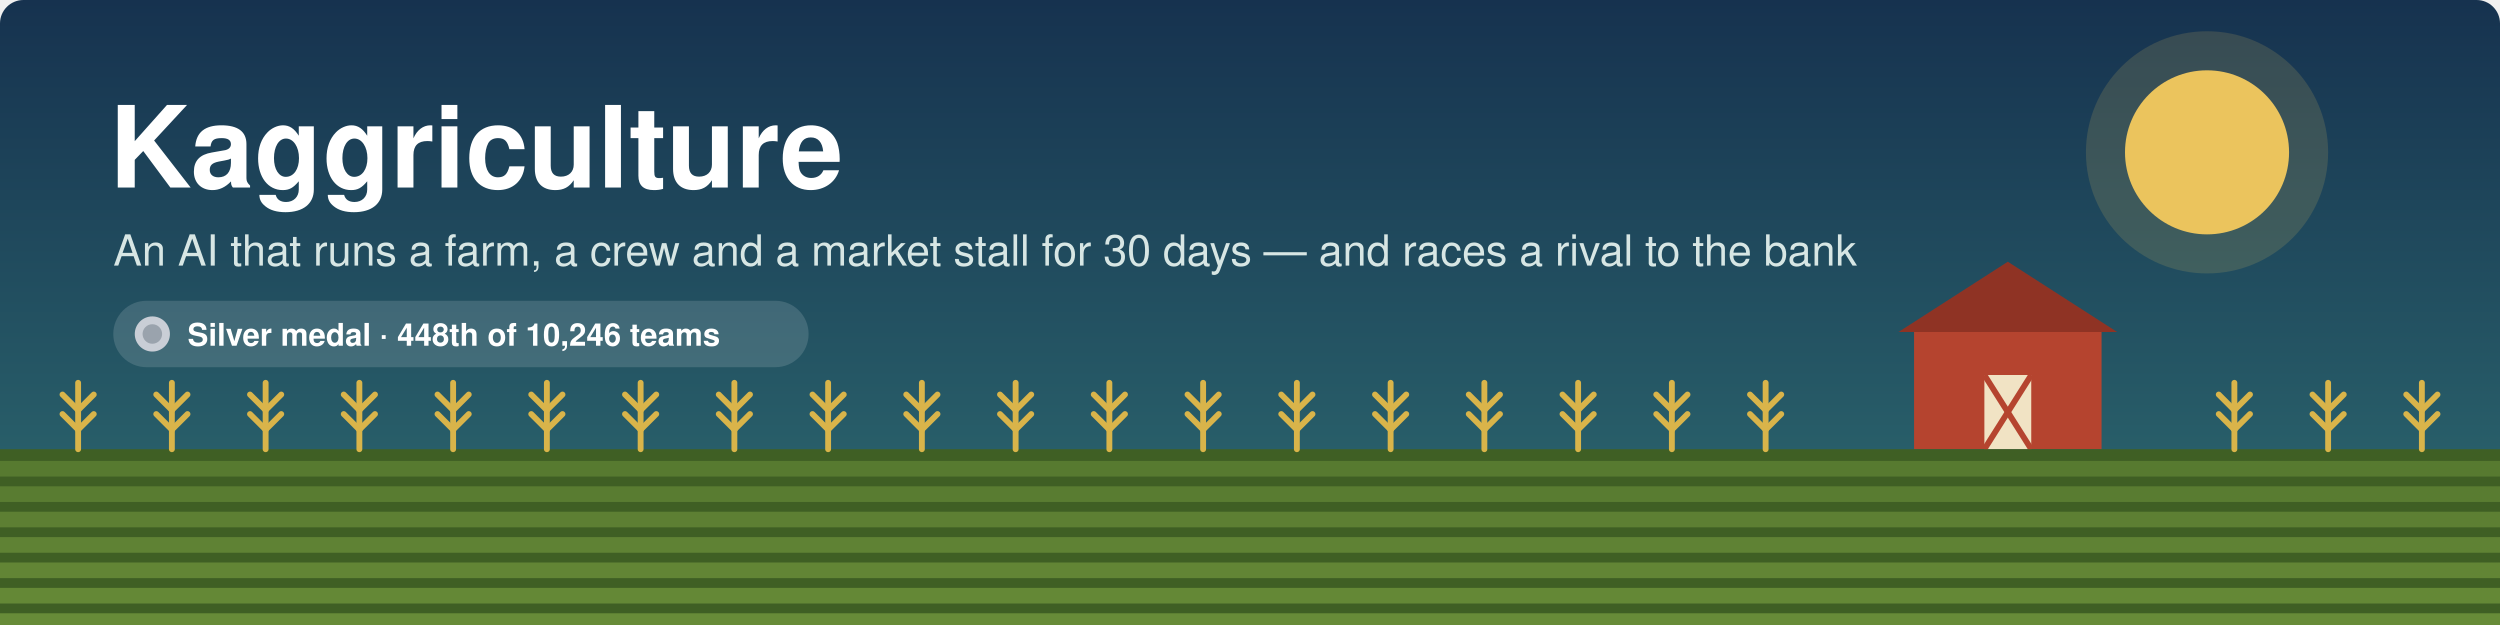
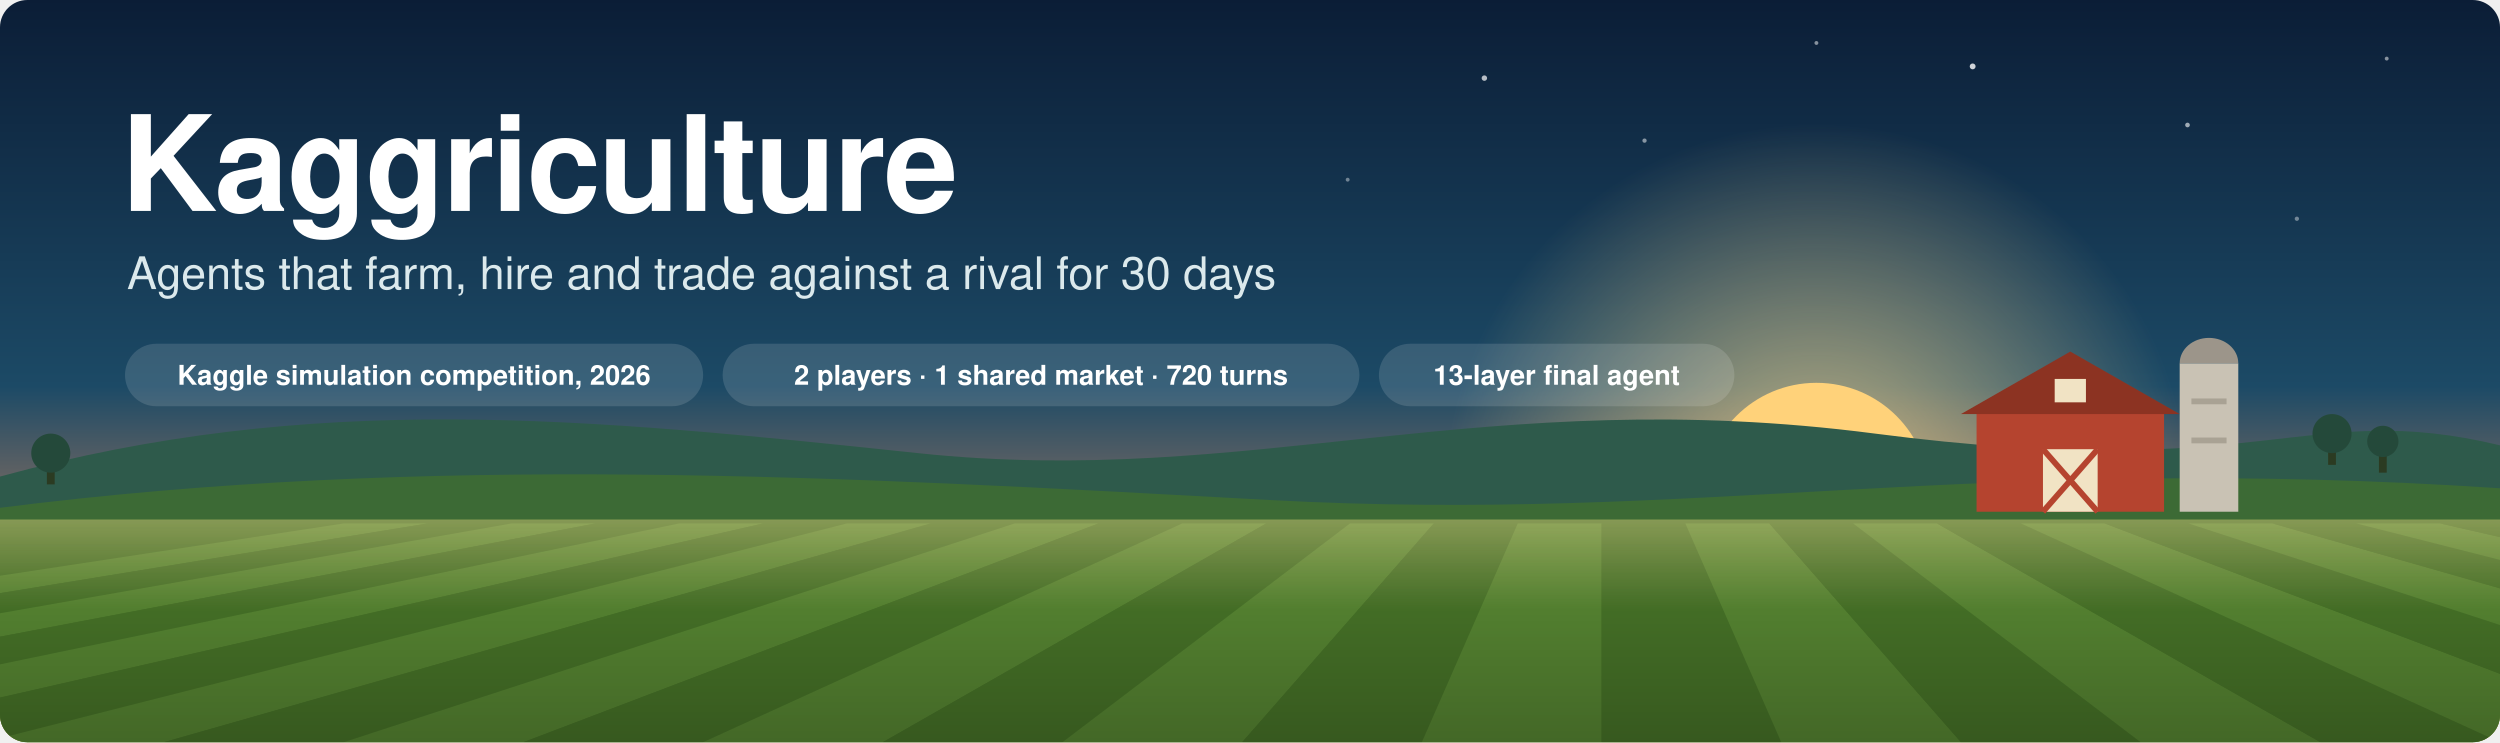
- <svg xmlns="http://www.w3.org/2000/svg" width="1280" height="320" viewBox="0 0 1280 320" role="img" aria-labelledby="t d">
+ <svg xmlns="http://www.w3.org/2000/svg" width="1280" height="380" viewBox="0 0 1280 380" role="img" aria-labelledby="t d">
  <defs>
    <linearGradient id="sky" x1="0" y1="0" x2="0" y2="1">
-       <stop offset="0" stop-color="#16324f" />
-       <stop offset="1" stop-color="#2f6f73" />
+       <stop offset="0" stop-color="#0b1d36" />
+       <stop offset="0.52" stop-color="#1c4a66" />
+       <stop offset="0.8" stop-color="#b9805f" />
+       <stop offset="1" stop-color="#f1b37a" />
    </linearGradient>
+     <radialGradient id="glow" cx="0.5" cy="0.5" r="0.5">
+       <stop offset="0" stop-color="#ffd98c" stop-opacity="0.75" />
+       <stop offset="1" stop-color="#ffd98c" stop-opacity="0" />
+     </radialGradient>
+     <linearGradient id="haze" x1="0" y1="0" x2="0" y2="1">
+       <stop offset="0" stop-color="#f6d3a3" stop-opacity="0.35" />
+       <stop offset="1" stop-color="#f6d3a3" stop-opacity="0" />
+     </linearGradient>
+     <linearGradient id="shade" x1="0" y1="0" x2="0" y2="1">
+       <stop offset="0" stop-color="#000000" stop-opacity="0" />
+       <stop offset="1" stop-color="#000000" stop-opacity="0.28" />
+     </linearGradient>
+     <clipPath id="frame">
+       <rect x="0" y="0" width="1280" height="380" rx="14" />
+     </clipPath>
  </defs>
-   <rect x="0" y="0" width="1280" height="320" rx="12" fill="url(#sky)" />
-   <circle cx="1130" cy="78" r="42" fill="#f4c95d" opacity="0.95" />
-   <circle cx="1130" cy="78" r="62" fill="#f4c95d" opacity="0.15" />
-   <g transform="translate(980,134)">
-     <rect x="0" y="34" width="96" height="62" fill="#b5442f" />
-     <polygon points="-8,36 48,0 104,36" fill="#8f3324" />
-     <rect x="36" y="58" width="24" height="38" fill="#f1e3c4" />
-     <line x1="36" y1="58" x2="60" y2="96" stroke="#b5442f" stroke-width="3" />
-     <line x1="60" y1="58" x2="36" y2="96" stroke="#b5442f" stroke-width="3" />
-   </g>
-   <rect x="0" y="230" width="1280" height="90" fill="#3f5f24" />
-   <rect x="0" y="236" width="1280" height="8" fill="#6b8f3a" opacity="0.55" />
-   <rect x="0" y="249" width="1280" height="8" fill="#6b8f3a" opacity="0.61" />
-   <rect x="0" y="262" width="1280" height="8" fill="#6b8f3a" opacity="0.67" />
-   <rect x="0" y="275" width="1280" height="8" fill="#6b8f3a" opacity="0.73" />
-   <rect x="0" y="288" width="1280" height="8" fill="#6b8f3a" opacity="0.79" />
-   <rect x="0" y="301" width="1280" height="8" fill="#6b8f3a" opacity="0.85" />
-   <rect x="0" y="314" width="1280" height="8" fill="#6b8f3a" opacity="0.91" />
-   <g transform="translate(40,230)" stroke="#d9b44a" stroke-width="3" stroke-linecap="round">
-     <line x1="0" y1="0" x2="0" y2="-34" />
-     <line x1="0" y1="-20" x2="-8" y2="-28" />
-     <line x1="0" y1="-20" x2="8" y2="-28" />
-     <line x1="0" y1="-10" x2="-8" y2="-18" />
-     <line x1="0" y1="-10" x2="8" y2="-18" />
-   </g>
-   <g transform="translate(88,230)" stroke="#d9b44a" stroke-width="3" stroke-linecap="round">
-     <line x1="0" y1="0" x2="0" y2="-34" />
-     <line x1="0" y1="-20" x2="-8" y2="-28" />
-     <line x1="0" y1="-20" x2="8" y2="-28" />
-     <line x1="0" y1="-10" x2="-8" y2="-18" />
-     <line x1="0" y1="-10" x2="8" y2="-18" />
-   </g>
-   <g transform="translate(136,230)" stroke="#d9b44a" stroke-width="3" stroke-linecap="round">
-     <line x1="0" y1="0" x2="0" y2="-34" />
-     <line x1="0" y1="-20" x2="-8" y2="-28" />
-     <line x1="0" y1="-20" x2="8" y2="-28" />
-     <line x1="0" y1="-10" x2="-8" y2="-18" />
-     <line x1="0" y1="-10" x2="8" y2="-18" />
-   </g>
-   <g transform="translate(184,230)" stroke="#d9b44a" stroke-width="3" stroke-linecap="round">
-     <line x1="0" y1="0" x2="0" y2="-34" />
-     <line x1="0" y1="-20" x2="-8" y2="-28" />
-     <line x1="0" y1="-20" x2="8" y2="-28" />
-     <line x1="0" y1="-10" x2="-8" y2="-18" />
-     <line x1="0" y1="-10" x2="8" y2="-18" />
-   </g>
-   <g transform="translate(232,230)" stroke="#d9b44a" stroke-width="3" stroke-linecap="round">
-     <line x1="0" y1="0" x2="0" y2="-34" />
-     <line x1="0" y1="-20" x2="-8" y2="-28" />
-     <line x1="0" y1="-20" x2="8" y2="-28" />
-     <line x1="0" y1="-10" x2="-8" y2="-18" />
-     <line x1="0" y1="-10" x2="8" y2="-18" />
-   </g>
-   <g transform="translate(280,230)" stroke="#d9b44a" stroke-width="3" stroke-linecap="round">
-     <line x1="0" y1="0" x2="0" y2="-34" />
-     <line x1="0" y1="-20" x2="-8" y2="-28" />
-     <line x1="0" y1="-20" x2="8" y2="-28" />
-     <line x1="0" y1="-10" x2="-8" y2="-18" />
-     <line x1="0" y1="-10" x2="8" y2="-18" />
-   </g>
-   <g transform="translate(328,230)" stroke="#d9b44a" stroke-width="3" stroke-linecap="round">
-     <line x1="0" y1="0" x2="0" y2="-34" />
-     <line x1="0" y1="-20" x2="-8" y2="-28" />
-     <line x1="0" y1="-20" x2="8" y2="-28" />
-     <line x1="0" y1="-10" x2="-8" y2="-18" />
-     <line x1="0" y1="-10" x2="8" y2="-18" />
-   </g>
-   <g transform="translate(376,230)" stroke="#d9b44a" stroke-width="3" stroke-linecap="round">
-     <line x1="0" y1="0" x2="0" y2="-34" />
-     <line x1="0" y1="-20" x2="-8" y2="-28" />
-     <line x1="0" y1="-20" x2="8" y2="-28" />
-     <line x1="0" y1="-10" x2="-8" y2="-18" />
-     <line x1="0" y1="-10" x2="8" y2="-18" />
-   </g>
-   <g transform="translate(424,230)" stroke="#d9b44a" stroke-width="3" stroke-linecap="round">
-     <line x1="0" y1="0" x2="0" y2="-34" />
-     <line x1="0" y1="-20" x2="-8" y2="-28" />
-     <line x1="0" y1="-20" x2="8" y2="-28" />
-     <line x1="0" y1="-10" x2="-8" y2="-18" />
-     <line x1="0" y1="-10" x2="8" y2="-18" />
-   </g>
-   <g transform="translate(472,230)" stroke="#d9b44a" stroke-width="3" stroke-linecap="round">
-     <line x1="0" y1="0" x2="0" y2="-34" />
-     <line x1="0" y1="-20" x2="-8" y2="-28" />
-     <line x1="0" y1="-20" x2="8" y2="-28" />
-     <line x1="0" y1="-10" x2="-8" y2="-18" />
-     <line x1="0" y1="-10" x2="8" y2="-18" />
-   </g>
-   <g transform="translate(520,230)" stroke="#d9b44a" stroke-width="3" stroke-linecap="round">
-     <line x1="0" y1="0" x2="0" y2="-34" />
-     <line x1="0" y1="-20" x2="-8" y2="-28" />
-     <line x1="0" y1="-20" x2="8" y2="-28" />
-     <line x1="0" y1="-10" x2="-8" y2="-18" />
-     <line x1="0" y1="-10" x2="8" y2="-18" />
-   </g>
-   <g transform="translate(568,230)" stroke="#d9b44a" stroke-width="3" stroke-linecap="round">
-     <line x1="0" y1="0" x2="0" y2="-34" />
-     <line x1="0" y1="-20" x2="-8" y2="-28" />
-     <line x1="0" y1="-20" x2="8" y2="-28" />
-     <line x1="0" y1="-10" x2="-8" y2="-18" />
-     <line x1="0" y1="-10" x2="8" y2="-18" />
-   </g>
-   <g transform="translate(616,230)" stroke="#d9b44a" stroke-width="3" stroke-linecap="round">
-     <line x1="0" y1="0" x2="0" y2="-34" />
-     <line x1="0" y1="-20" x2="-8" y2="-28" />
-     <line x1="0" y1="-20" x2="8" y2="-28" />
-     <line x1="0" y1="-10" x2="-8" y2="-18" />
-     <line x1="0" y1="-10" x2="8" y2="-18" />
-   </g>
-   <g transform="translate(664,230)" stroke="#d9b44a" stroke-width="3" stroke-linecap="round">
-     <line x1="0" y1="0" x2="0" y2="-34" />
-     <line x1="0" y1="-20" x2="-8" y2="-28" />
-     <line x1="0" y1="-20" x2="8" y2="-28" />
-     <line x1="0" y1="-10" x2="-8" y2="-18" />
-     <line x1="0" y1="-10" x2="8" y2="-18" />
-   </g>
-   <g transform="translate(712,230)" stroke="#d9b44a" stroke-width="3" stroke-linecap="round">
-     <line x1="0" y1="0" x2="0" y2="-34" />
-     <line x1="0" y1="-20" x2="-8" y2="-28" />
-     <line x1="0" y1="-20" x2="8" y2="-28" />
-     <line x1="0" y1="-10" x2="-8" y2="-18" />
-     <line x1="0" y1="-10" x2="8" y2="-18" />
-   </g>
-   <g transform="translate(760,230)" stroke="#d9b44a" stroke-width="3" stroke-linecap="round">
-     <line x1="0" y1="0" x2="0" y2="-34" />
-     <line x1="0" y1="-20" x2="-8" y2="-28" />
-     <line x1="0" y1="-20" x2="8" y2="-28" />
-     <line x1="0" y1="-10" x2="-8" y2="-18" />
-     <line x1="0" y1="-10" x2="8" y2="-18" />
-   </g>
-   <g transform="translate(808,230)" stroke="#d9b44a" stroke-width="3" stroke-linecap="round">
-     <line x1="0" y1="0" x2="0" y2="-34" />
-     <line x1="0" y1="-20" x2="-8" y2="-28" />
-     <line x1="0" y1="-20" x2="8" y2="-28" />
-     <line x1="0" y1="-10" x2="-8" y2="-18" />
-     <line x1="0" y1="-10" x2="8" y2="-18" />
-   </g>
-   <g transform="translate(856,230)" stroke="#d9b44a" stroke-width="3" stroke-linecap="round">
-     <line x1="0" y1="0" x2="0" y2="-34" />
-     <line x1="0" y1="-20" x2="-8" y2="-28" />
-     <line x1="0" y1="-20" x2="8" y2="-28" />
-     <line x1="0" y1="-10" x2="-8" y2="-18" />
-     <line x1="0" y1="-10" x2="8" y2="-18" />
-   </g>
-   <g transform="translate(904,230)" stroke="#d9b44a" stroke-width="3" stroke-linecap="round">
-     <line x1="0" y1="0" x2="0" y2="-34" />
-     <line x1="0" y1="-20" x2="-8" y2="-28" />
-     <line x1="0" y1="-20" x2="8" y2="-28" />
-     <line x1="0" y1="-10" x2="-8" y2="-18" />
-     <line x1="0" y1="-10" x2="8" y2="-18" />
-   </g>
-   <g transform="translate(1144,230)" stroke="#d9b44a" stroke-width="3" stroke-linecap="round">
-     <line x1="0" y1="0" x2="0" y2="-34" />
-     <line x1="0" y1="-20" x2="-8" y2="-28" />
-     <line x1="0" y1="-20" x2="8" y2="-28" />
-     <line x1="0" y1="-10" x2="-8" y2="-18" />
-     <line x1="0" y1="-10" x2="8" y2="-18" />
-   </g>
-   <g transform="translate(1192,230)" stroke="#d9b44a" stroke-width="3" stroke-linecap="round">
-     <line x1="0" y1="0" x2="0" y2="-34" />
-     <line x1="0" y1="-20" x2="-8" y2="-28" />
-     <line x1="0" y1="-20" x2="8" y2="-28" />
-     <line x1="0" y1="-10" x2="-8" y2="-18" />
-     <line x1="0" y1="-10" x2="8" y2="-18" />
-   </g>
-   <g transform="translate(1240,230)" stroke="#d9b44a" stroke-width="3" stroke-linecap="round">
-     <line x1="0" y1="0" x2="0" y2="-34" />
-     <line x1="0" y1="-20" x2="-8" y2="-28" />
-     <line x1="0" y1="-20" x2="8" y2="-28" />
-     <line x1="0" y1="-10" x2="-8" y2="-18" />
-     <line x1="0" y1="-10" x2="8" y2="-18" />
-   </g>
-   <text x="56" y="96" fill="#ffffff" font-size="58" font-weight="700" font-family="system-ui, -apple-system, 'Segoe UI', Helvetica, Arial, sans-serif">Kaggriculture</text>
-   <text x="58" y="136" fill="#d7e6e4" font-size="22" font-family="system-ui, -apple-system, 'Segoe UI', Helvetica, Arial, sans-serif">An AI that runs a farm, a crew and a market stall for 30 days — and races a rival to the bank</text>
-   <g transform="translate(58,154)">
-     <rect x="0" y="0" width="356" height="34" rx="17" fill="#ffffff" opacity="0.14" />
-     <circle cx="20" cy="17" r="9" fill="#c9ced6" />
-     <circle cx="20" cy="17" r="5" fill="#9aa3ad" />
-     <text x="38" y="23" fill="#ffffff" font-size="16" font-weight="600" font-family="system-ui, -apple-system, 'Segoe UI', Helvetica, Arial, sans-serif">Silver medal · 448th of 10,246 teams</text>
+   <g clip-path="url(#frame)">
+     <rect x="0" y="0" width="1280" height="380" fill="url(#sky)" />
+     <circle cx="760" cy="40" r="1.4" fill="#ffffff" opacity="0.7" />
+     <circle cx="842" cy="72" r="1.1" fill="#ffffff" opacity="0.5" />
+     <circle cx="1010" cy="34" r="1.5" fill="#ffffff" opacity="0.8" />
+     <circle cx="1120" cy="64" r="1.2" fill="#ffffff" opacity="0.6" />
+     <circle cx="1222" cy="30" r="1.0" fill="#ffffff" opacity="0.5" />
+     <circle cx="690" cy="92" r="1.0" fill="#ffffff" opacity="0.4" />
+     <circle cx="1176" cy="112" r="1.1" fill="#ffffff" opacity="0.4" />
+     <circle cx="930" cy="22" r="1.0" fill="#ffffff" opacity="0.5" />
+     <circle cx="930" cy="254" r="190" fill="url(#glow)" />
+     <circle cx="930" cy="254" r="58" fill="#ffd27a" />
+     <path d="M0 244 C 160 200, 300 214, 470 232 S 760 196, 960 222 S 1180 204, 1280 228 L1280 282 L0 282 Z" fill="#2e5a4b" />
+     <rect x="24" y="238" width="4" height="10" fill="#2b3b22" />
+     <circle cx="26" cy="232" r="10" fill="#24493a" />
+     <rect x="1192" y="228" width="4" height="10" fill="#2b3b22" />
+     <circle cx="1194" cy="222" r="10" fill="#24493a" />
+     <rect x="1218" y="232" width="4" height="10" fill="#2b3b22" />
+     <circle cx="1220" cy="226" r="8" fill="#24493a" />
+     <path d="M0 260 C 220 232, 430 244, 650 256 S 1010 232, 1280 250 L1280 292 L0 292 Z" fill="#3c6a35" />
+     <g transform="translate(1012,180)">
+       <rect x="104" y="6" width="30" height="76" fill="#c9c2b4" />
+       <path d="M104 6 a15 13 0 0 1 30 0 Z" fill="#9c958a" />
+       <rect x="110" y="24" width="18" height="3" fill="#a9a294" />
+       <rect x="110" y="44" width="18" height="3" fill="#a9a294" />
+       <rect x="0" y="30" width="96" height="52" fill="#b5442f" />
+       <polygon points="-8,32 48,0 104,32" fill="#8c3322" />
+       <rect x="34" y="50" width="28" height="32" fill="#f1e3c4" />
+       <path d="M34 50 L62 82 M62 50 L34 82" stroke="#b5442f" stroke-width="3" />
+       <rect x="40" y="14" width="16" height="12" fill="#f1e3c4" />
+     </g>
+     <rect x="0" y="266" width="1280" height="118" fill="#4b7a2a" />
+     <polygon points="133.1,268 176.0,268 -560.0,380 -652.0,380" fill="#4b7a2a" />
+     <polygon points="176.0,268 218.9,268 -468.0,380 -560.0,380" fill="#5c8e35" />
+     <polygon points="218.9,268 261.9,268 -376.0,380 -468.0,380" fill="#4b7a2a" />
+     <polygon points="261.9,268 304.8,268 -284.0,380 -376.0,380" fill="#5c8e35" />
+     <polygon points="304.8,268 347.7,268 -192.0,380 -284.0,380" fill="#4b7a2a" />
+     <polygon points="347.7,268 390.7,268 -100.0,380 -192.0,380" fill="#5c8e35" />
+     <polygon points="390.7,268 433.6,268 -8.0,380 -100.0,380" fill="#4b7a2a" />
+     <polygon points="433.6,268 476.5,268 84.0,380 -8.0,380" fill="#5c8e35" />
+     <polygon points="476.5,268 519.5,268 176.0,380 84.0,380" fill="#4b7a2a" />
+     <polygon points="519.5,268 562.4,268 268.0,380 176.0,380" fill="#5c8e35" />
+     <polygon points="562.4,268 605.3,268 360.0,380 268.0,380" fill="#4b7a2a" />
+     <polygon points="605.3,268 648.3,268 452.0,380 360.0,380" fill="#5c8e35" />
+     <polygon points="648.3,268 691.2,268 544.0,380 452.0,380" fill="#4b7a2a" />
+     <polygon points="691.2,268 734.1,268 636.0,380 544.0,380" fill="#5c8e35" />
+     <polygon points="734.1,268 777.1,268 728.0,380 636.0,380" fill="#4b7a2a" />
+     <polygon points="777.1,268 820.0,268 820.0,380 728.0,380" fill="#5c8e35" />
+     <polygon points="820.0,268 862.9,268 912.0,380 820.0,380" fill="#4b7a2a" />
+     <polygon points="862.9,268 905.9,268 1004.0,380 912.0,380" fill="#5c8e35" />
+     <polygon points="905.9,268 948.8,268 1096.0,380 1004.0,380" fill="#4b7a2a" />
+     <polygon points="948.8,268 991.7,268 1188.0,380 1096.0,380" fill="#5c8e35" />
+     <polygon points="991.7,268 1034.7,268 1280.0,380 1188.0,380" fill="#4b7a2a" />
+     <polygon points="1034.7,268 1077.6,268 1372.0,380 1280.0,380" fill="#5c8e35" />
+     <polygon points="1077.6,268 1120.5,268 1464.0,380 1372.0,380" fill="#4b7a2a" />
+     <polygon points="1120.5,268 1163.5,268 1556.0,380 1464.0,380" fill="#5c8e35" />
+     <polygon points="1163.5,268 1206.4,268 1648.0,380 1556.0,380" fill="#4b7a2a" />
+     <polygon points="1206.4,268 1249.3,268 1740.0,380 1648.0,380" fill="#5c8e35" />
+     <polygon points="1249.3,268 1292.3,268 1832.0,380 1740.0,380" fill="#4b7a2a" />
+     <polygon points="1292.3,268 1335.2,268 1924.0,380 1832.0,380" fill="#5c8e35" />
+     <polygon points="1335.2,268 1378.1,268 2016.0,380 1924.0,380" fill="#4b7a2a" />
+     <polygon points="1378.1,268 1421.1,268 2108.0,380 2016.0,380" fill="#5c8e35" />
+     <polygon points="1421.1,268 1464.0,268 2200.0,380 2108.0,380" fill="#4b7a2a" />
+     <polygon points="1464.0,268 1506.9,268 2292.0,380 2200.0,380" fill="#5c8e35" />
+     <rect x="0" y="266" width="1280" height="46" fill="url(#haze)" />
+     <rect x="0" y="266" width="1280" height="118" fill="url(#shade)" />
+     <text x="62" y="108" fill="#ffffff" font-size="68" font-weight="800" letter-spacing="-1" font-family="system-ui, -apple-system, 'Segoe UI', Helvetica, Arial, sans-serif">Kaggriculture</text>
+     <text x="65" y="148" fill="#dbe9ec" font-size="23" font-family="system-ui, -apple-system, 'Segoe UI', Helvetica, Arial, sans-serif">Agents that farm, hire and trade against a rival for 30 days</text>
+     <rect x="64" y="176" width="296" height="32" rx="16" fill="#ffffff" opacity="0.13" />
+     <text x="212.0" y="197" fill="#ffffff" font-size="14" font-weight="600" text-anchor="middle" font-family="system-ui, -apple-system, 'Segoe UI', Helvetica, Arial, sans-serif">Kaggle simulation competition, 2026</text>
+     <rect x="370" y="176" width="326" height="32" rx="16" fill="#ffffff" opacity="0.13" />
+     <text x="533.0" y="197" fill="#ffffff" font-size="14" font-weight="600" text-anchor="middle" font-family="system-ui, -apple-system, 'Segoe UI', Helvetica, Arial, sans-serif">2 players · 1 shared market · 720 turns</text>
+     <rect x="706" y="176" width="182" height="32" rx="16" fill="#ffffff" opacity="0.13" />
+     <text x="797.0" y="197" fill="#ffffff" font-size="14" font-weight="600" text-anchor="middle" font-family="system-ui, -apple-system, 'Segoe UI', Helvetica, Arial, sans-serif">13-layer final agent</text>
  </g>
</svg>
